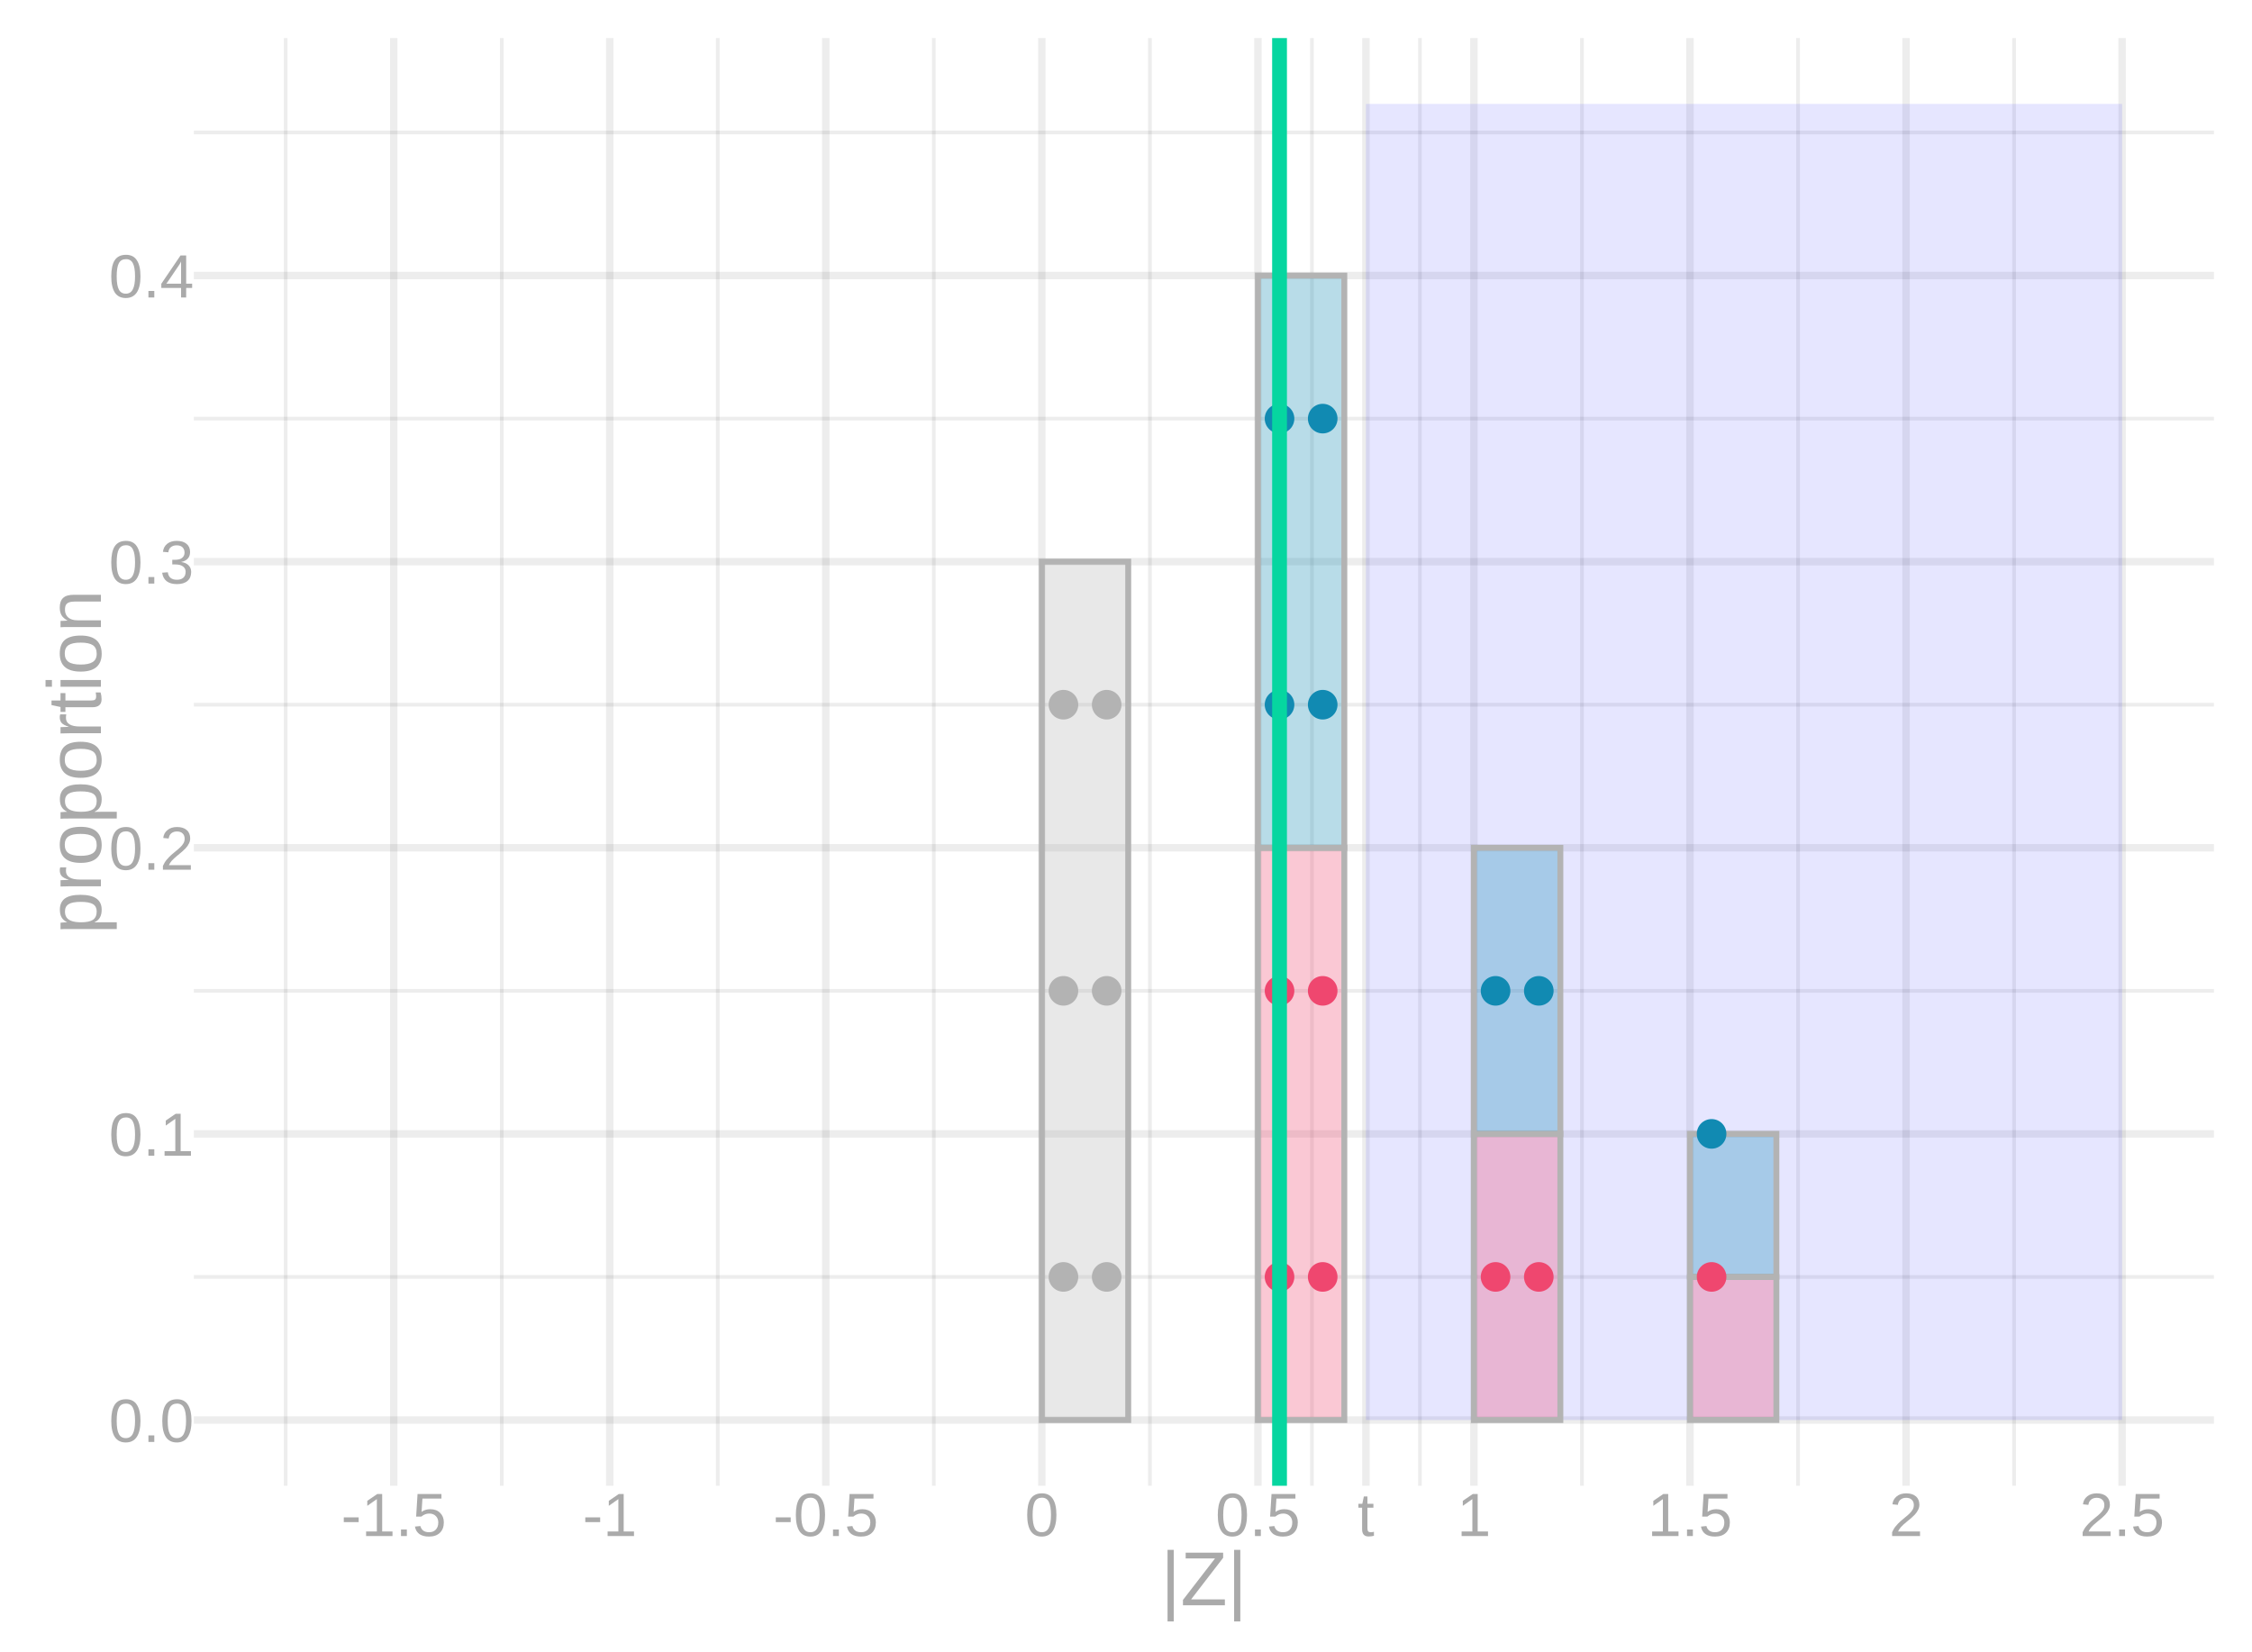
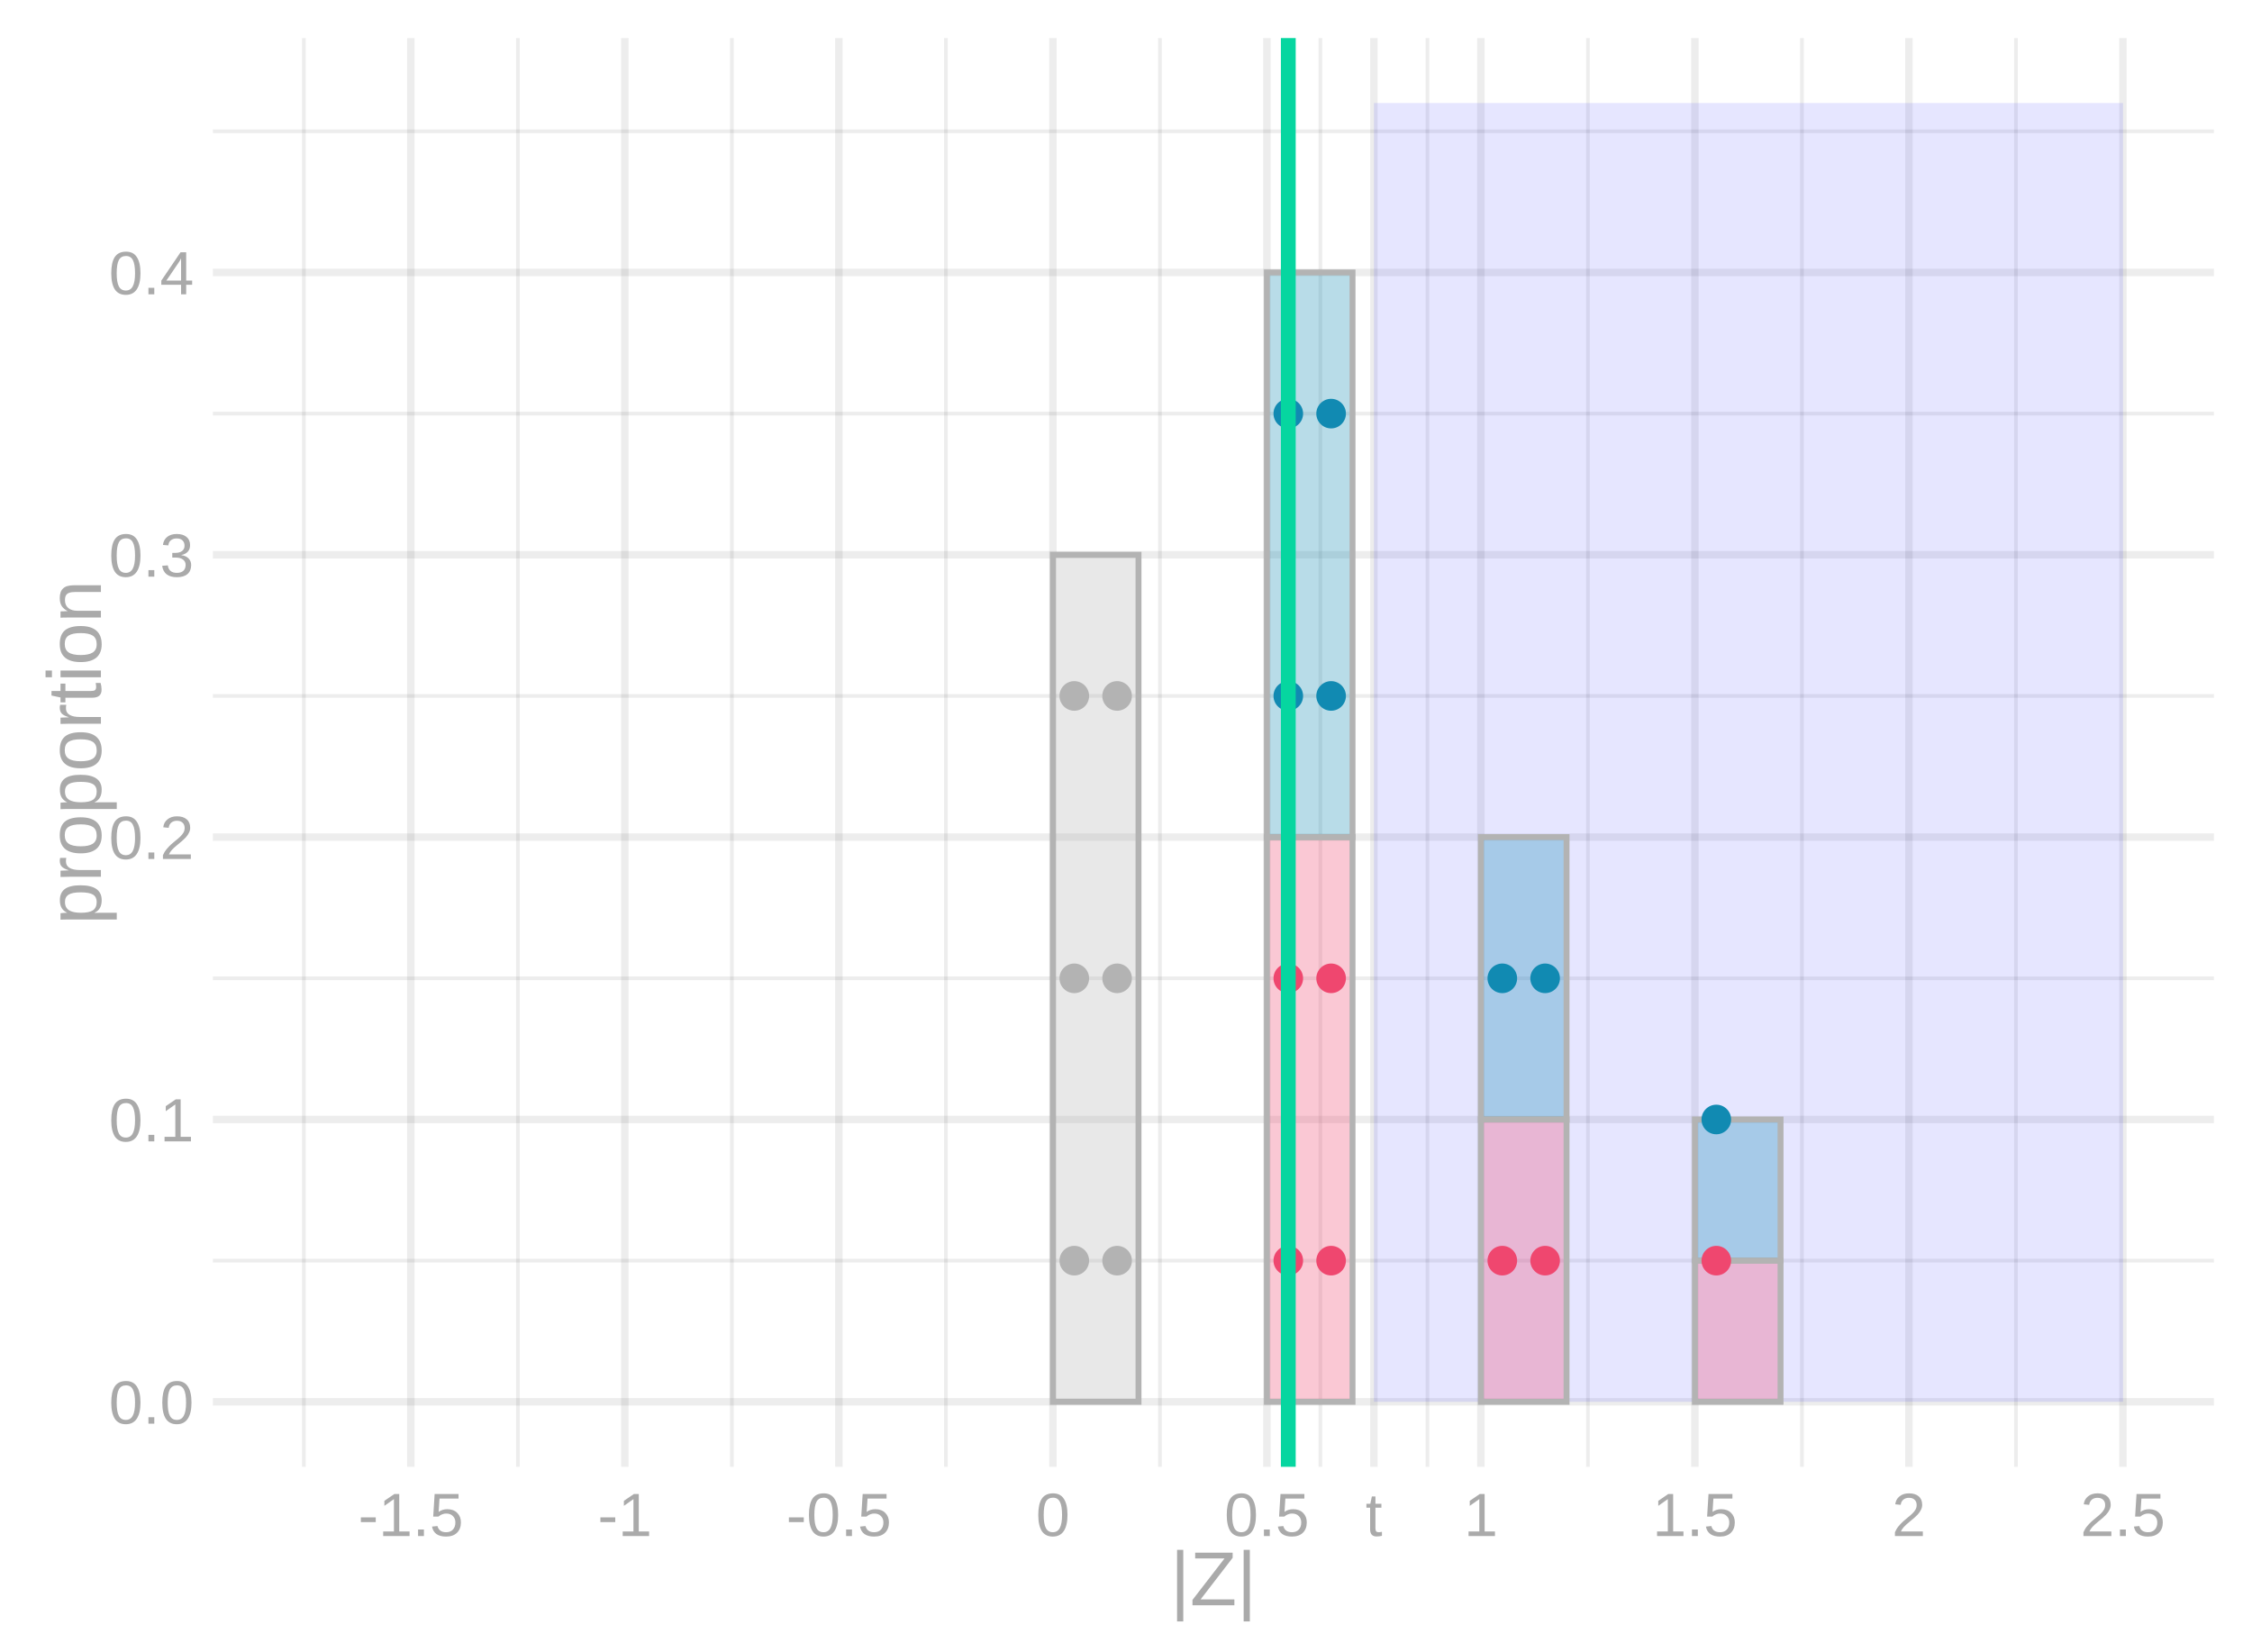
<svg xmlns="http://www.w3.org/2000/svg" width="324.00pt" height="237.60pt" viewBox="0 0 324.00 237.60">
  <g class="svglite">
    <defs>
      <style type="text/css">
    .svglite line, .svglite polyline, .svglite polygon, .svglite path, .svglite rect, .svglite circle {
      fill: none;
      stroke: #000000;
      stroke-linecap: round;
      stroke-linejoin: round;
      stroke-miterlimit: 10.00;
    }
    .svglite text {
      white-space: pre;
    }
    .svglite g.glyphgroup path {
      fill: inherit;
      stroke: none;
    }
  </style>
    </defs>
    <rect width="100%" height="100%" style="stroke: none; fill: none;" />
    <defs>
      <clipPath id="cpMC4wMHwzMjQuMDB8MC4wMHwyMzcuNjA=">
        <rect x="0.00" y="0.00" width="324.00" height="237.60" />
      </clipPath>
    </defs>
    <g clip-path="url(#cpMC4wMHwzMjQuMDB8MC4wMHwyMzcuNjA=)">
      <rect x="0.00" y="0.00" width="324.00" height="237.60" style="stroke-width: 1.07; stroke: none;" />
    </g>
    <defs>
-       <clipPath id="cpMjcuODl8MzE4LjUyfDUuNDh8MjEzLjc3">
-         <rect x="27.89" y="5.48" width="290.63" height="208.30" />
+       <clipPath id="cpMzAuNjN8MzE4LjUyfDUuNDh8MjExLjA0">
+         <rect x="30.63" y="5.48" width="287.89" height="205.56" />
      </clipPath>
    </defs>
-     <g clip-path="url(#cpMjcuODl8MzE4LjUyfDUuNDh8MjEzLjc3)">
-       <rect x="27.89" y="5.48" width="290.63" height="208.30" style="stroke-width: 1.07; stroke: none;" />
-       <polyline points="27.89,183.72 318.52,183.72 " style="stroke-width: 0.53; stroke: #000000; stroke-opacity: 0.071; stroke-linecap: butt;" />
-       <polyline points="27.89,142.56 318.52,142.56 " style="stroke-width: 0.53; stroke: #000000; stroke-opacity: 0.071; stroke-linecap: butt;" />
-       <polyline points="27.89,101.39 318.52,101.39 " style="stroke-width: 0.53; stroke: #000000; stroke-opacity: 0.071; stroke-linecap: butt;" />
-       <polyline points="27.89,60.23 318.52,60.23 " style="stroke-width: 0.53; stroke: #000000; stroke-opacity: 0.071; stroke-linecap: butt;" />
-       <polyline points="27.89,19.06 318.52,19.06 " style="stroke-width: 0.53; stroke: #000000; stroke-opacity: 0.071; stroke-linecap: butt;" />
-       <polyline points="41.10,213.77 41.10,5.48 " style="stroke-width: 0.53; stroke: #000000; stroke-opacity: 0.071; stroke-linecap: butt;" />
-       <polyline points="72.19,213.77 72.19,5.48 " style="stroke-width: 0.53; stroke: #000000; stroke-opacity: 0.071; stroke-linecap: butt;" />
-       <polyline points="103.27,213.77 103.27,5.48 " style="stroke-width: 0.53; stroke: #000000; stroke-opacity: 0.071; stroke-linecap: butt;" />
-       <polyline points="134.35,213.77 134.35,5.48 " style="stroke-width: 0.53; stroke: #000000; stroke-opacity: 0.071; stroke-linecap: butt;" />
-       <polyline points="165.44,213.77 165.44,5.48 " style="stroke-width: 0.53; stroke: #000000; stroke-opacity: 0.071; stroke-linecap: butt;" />
-       <polyline points="188.75,213.77 188.75,5.48 " style="stroke-width: 0.53; stroke: #000000; stroke-opacity: 0.071; stroke-linecap: butt;" />
-       <polyline points="204.29,213.77 204.29,5.48 " style="stroke-width: 0.53; stroke: #000000; stroke-opacity: 0.071; stroke-linecap: butt;" />
-       <polyline points="227.60,213.77 227.60,5.48 " style="stroke-width: 0.53; stroke: #000000; stroke-opacity: 0.071; stroke-linecap: butt;" />
-       <polyline points="258.69,213.77 258.69,5.48 " style="stroke-width: 0.53; stroke: #000000; stroke-opacity: 0.071; stroke-linecap: butt;" />
-       <polyline points="289.77,213.77 289.77,5.48 " style="stroke-width: 0.53; stroke: #000000; stroke-opacity: 0.071; stroke-linecap: butt;" />
-       <polyline points="27.89,204.31 318.52,204.31 " style="stroke-width: 1.07; stroke: #000000; stroke-opacity: 0.071; stroke-linecap: butt;" />
-       <polyline points="27.89,163.14 318.52,163.14 " style="stroke-width: 1.07; stroke: #000000; stroke-opacity: 0.071; stroke-linecap: butt;" />
-       <polyline points="27.89,121.98 318.52,121.98 " style="stroke-width: 1.07; stroke: #000000; stroke-opacity: 0.071; stroke-linecap: butt;" />
-       <polyline points="27.89,80.81 318.52,80.81 " style="stroke-width: 1.07; stroke: #000000; stroke-opacity: 0.071; stroke-linecap: butt;" />
-       <polyline points="27.89,39.65 318.52,39.65 " style="stroke-width: 1.07; stroke: #000000; stroke-opacity: 0.071; stroke-linecap: butt;" />
-       <polyline points="56.65,213.77 56.65,5.48 " style="stroke-width: 1.07; stroke: #000000; stroke-opacity: 0.071; stroke-linecap: butt;" />
-       <polyline points="87.73,213.77 87.73,5.48 " style="stroke-width: 1.07; stroke: #000000; stroke-opacity: 0.071; stroke-linecap: butt;" />
-       <polyline points="118.81,213.77 118.81,5.48 " style="stroke-width: 1.07; stroke: #000000; stroke-opacity: 0.071; stroke-linecap: butt;" />
-       <polyline points="149.89,213.77 149.89,5.48 " style="stroke-width: 1.07; stroke: #000000; stroke-opacity: 0.071; stroke-linecap: butt;" />
-       <polyline points="180.98,213.77 180.98,5.48 " style="stroke-width: 1.07; stroke: #000000; stroke-opacity: 0.071; stroke-linecap: butt;" />
-       <polyline points="196.52,213.77 196.52,5.48 " style="stroke-width: 1.07; stroke: #000000; stroke-opacity: 0.071; stroke-linecap: butt;" />
-       <polyline points="212.06,213.77 212.06,5.48 " style="stroke-width: 1.07; stroke: #000000; stroke-opacity: 0.071; stroke-linecap: butt;" />
-       <polyline points="243.14,213.77 243.14,5.48 " style="stroke-width: 1.07; stroke: #000000; stroke-opacity: 0.071; stroke-linecap: butt;" />
-       <polyline points="274.23,213.77 274.23,5.48 " style="stroke-width: 1.07; stroke: #000000; stroke-opacity: 0.071; stroke-linecap: butt;" />
-       <polyline points="305.31,213.77 305.31,5.48 " style="stroke-width: 1.07; stroke: #000000; stroke-opacity: 0.071; stroke-linecap: butt;" />
-       <rect x="196.52" y="14.95" width="108.79" height="189.36" style="stroke-width: 1.07; stroke: none; stroke-linecap: butt; stroke-linejoin: miter; fill: #0000FF; fill-opacity: 0.10;" />
-       <rect x="149.89" y="80.81" width="12.43" height="123.50" style="stroke-width: 0.85; stroke: #B3B3B3; stroke-linecap: butt; stroke-linejoin: miter; fill: #B3B3B3; fill-opacity: 0.30;" />
-       <rect x="180.98" y="121.98" width="12.43" height="82.33" style="stroke-width: 0.85; stroke: #B3B3B3; stroke-linecap: butt; stroke-linejoin: miter; fill: #EF476F; fill-opacity: 0.30;" />
-       <rect x="180.98" y="39.65" width="12.43" height="82.33" style="stroke-width: 0.85; stroke: #B3B3B3; stroke-linecap: butt; stroke-linejoin: miter; fill: #118AB2; fill-opacity: 0.30;" />
-       <rect x="212.06" y="163.14" width="12.43" height="41.17" style="stroke-width: 0.85; stroke: #B3B3B3; stroke-linecap: butt; stroke-linejoin: miter; fill: #EF476F; fill-opacity: 0.30;" />
-       <rect x="212.06" y="121.98" width="12.43" height="41.17" style="stroke-width: 0.85; stroke: #B3B3B3; stroke-linecap: butt; stroke-linejoin: miter; fill: #118AB2; fill-opacity: 0.30;" />
-       <rect x="243.14" y="183.72" width="12.43" height="20.58" style="stroke-width: 0.85; stroke: #B3B3B3; stroke-linecap: butt; stroke-linejoin: miter; fill: #EF476F; fill-opacity: 0.30;" />
-       <rect x="243.14" y="163.14" width="12.43" height="20.58" style="stroke-width: 0.85; stroke: #B3B3B3; stroke-linecap: butt; stroke-linejoin: miter; fill: #118AB2; fill-opacity: 0.30;" />
-       <circle cx="246.25" cy="163.14" r="2.13" style="stroke-width: 0.00; stroke: none; fill: #118AB2;" />
-       <circle cx="215.17" cy="142.56" r="2.13" style="stroke-width: 0.00; stroke: none; fill: #118AB2;" />
-       <circle cx="221.39" cy="142.56" r="2.13" style="stroke-width: 0.00; stroke: none; fill: #118AB2;" />
-       <circle cx="184.09" cy="101.39" r="2.13" style="stroke-width: 0.00; stroke: none; fill: #118AB2;" />
-       <circle cx="190.30" cy="101.39" r="2.13" style="stroke-width: 0.00; stroke: none; fill: #118AB2;" />
-       <circle cx="184.09" cy="60.23" r="2.13" style="stroke-width: 0.00; stroke: none; fill: #118AB2;" />
-       <circle cx="190.30" cy="60.23" r="2.13" style="stroke-width: 0.00; stroke: none; fill: #118AB2;" />
-       <circle cx="153.00" cy="183.72" r="2.13" style="stroke-width: 0.00; stroke: none; fill: #B3B3B3;" />
-       <circle cx="159.22" cy="183.72" r="2.13" style="stroke-width: 0.00; stroke: none; fill: #B3B3B3;" />
-       <circle cx="153.00" cy="142.56" r="2.13" style="stroke-width: 0.00; stroke: none; fill: #B3B3B3;" />
-       <circle cx="159.22" cy="142.56" r="2.13" style="stroke-width: 0.00; stroke: none; fill: #B3B3B3;" />
-       <circle cx="153.00" cy="101.39" r="2.13" style="stroke-width: 0.00; stroke: none; fill: #B3B3B3;" />
-       <circle cx="159.22" cy="101.39" r="2.13" style="stroke-width: 0.00; stroke: none; fill: #B3B3B3;" />
-       <circle cx="184.09" cy="183.72" r="2.13" style="stroke-width: 0.00; stroke: none; fill: #EF476F;" />
-       <circle cx="190.30" cy="183.72" r="2.13" style="stroke-width: 0.00; stroke: none; fill: #EF476F;" />
-       <circle cx="184.09" cy="142.56" r="2.13" style="stroke-width: 0.00; stroke: none; fill: #EF476F;" />
-       <circle cx="190.30" cy="142.56" r="2.13" style="stroke-width: 0.00; stroke: none; fill: #EF476F;" />
-       <circle cx="215.17" cy="183.72" r="2.13" style="stroke-width: 0.00; stroke: none; fill: #EF476F;" />
-       <circle cx="221.39" cy="183.72" r="2.13" style="stroke-width: 0.00; stroke: none; fill: #EF476F;" />
-       <circle cx="246.25" cy="183.72" r="2.13" style="stroke-width: 0.00; stroke: none; fill: #EF476F;" />
-       <line x1="184.09" y1="213.77" x2="184.09" y2="5.48" style="stroke-width: 2.13; stroke: #06D6A0; stroke-linecap: butt;" />
+     <g clip-path="url(#cpMzAuNjN8MzE4LjUyfDUuNDh8MjExLjA0)">
+       <rect x="30.63" y="5.48" width="287.89" height="205.56" style="stroke-width: 1.07; stroke: none;" />
+       <polyline points="30.63,181.38 318.52,181.38 " style="stroke-width: 0.53; stroke: #000000; stroke-opacity: 0.071; stroke-linecap: butt;" />
+       <polyline points="30.63,140.76 318.52,140.76 " style="stroke-width: 0.53; stroke: #000000; stroke-opacity: 0.071; stroke-linecap: butt;" />
+       <polyline points="30.63,100.13 318.52,100.13 " style="stroke-width: 0.53; stroke: #000000; stroke-opacity: 0.071; stroke-linecap: butt;" />
+       <polyline points="30.63,59.51 318.52,59.51 " style="stroke-width: 0.53; stroke: #000000; stroke-opacity: 0.071; stroke-linecap: butt;" />
+       <polyline points="30.63,18.89 318.52,18.89 " style="stroke-width: 0.53; stroke: #000000; stroke-opacity: 0.071; stroke-linecap: butt;" />
+       <polyline points="43.72,211.04 43.72,5.48 " style="stroke-width: 0.53; stroke: #000000; stroke-opacity: 0.071; stroke-linecap: butt;" />
+       <polyline points="74.51,211.04 74.51,5.48 " style="stroke-width: 0.53; stroke: #000000; stroke-opacity: 0.071; stroke-linecap: butt;" />
+       <polyline points="105.30,211.04 105.30,5.48 " style="stroke-width: 0.53; stroke: #000000; stroke-opacity: 0.071; stroke-linecap: butt;" />
+       <polyline points="136.09,211.04 136.09,5.48 " style="stroke-width: 0.53; stroke: #000000; stroke-opacity: 0.071; stroke-linecap: butt;" />
+       <polyline points="166.88,211.04 166.88,5.48 " style="stroke-width: 0.53; stroke: #000000; stroke-opacity: 0.071; stroke-linecap: butt;" />
+       <polyline points="189.97,211.04 189.97,5.48 " style="stroke-width: 0.53; stroke: #000000; stroke-opacity: 0.071; stroke-linecap: butt;" />
+       <polyline points="205.37,211.04 205.37,5.48 " style="stroke-width: 0.53; stroke: #000000; stroke-opacity: 0.071; stroke-linecap: butt;" />
+       <polyline points="228.46,211.04 228.46,5.48 " style="stroke-width: 0.53; stroke: #000000; stroke-opacity: 0.071; stroke-linecap: butt;" />
+       <polyline points="259.25,211.04 259.25,5.48 " style="stroke-width: 0.53; stroke: #000000; stroke-opacity: 0.071; stroke-linecap: butt;" />
+       <polyline points="290.04,211.04 290.04,5.48 " style="stroke-width: 0.53; stroke: #000000; stroke-opacity: 0.071; stroke-linecap: butt;" />
+       <polyline points="30.63,201.69 318.52,201.69 " style="stroke-width: 1.07; stroke: #000000; stroke-opacity: 0.071; stroke-linecap: butt;" />
+       <polyline points="30.63,161.07 318.52,161.07 " style="stroke-width: 1.07; stroke: #000000; stroke-opacity: 0.071; stroke-linecap: butt;" />
+       <polyline points="30.63,120.44 318.52,120.44 " style="stroke-width: 1.07; stroke: #000000; stroke-opacity: 0.071; stroke-linecap: butt;" />
+       <polyline points="30.63,79.82 318.52,79.82 " style="stroke-width: 1.07; stroke: #000000; stroke-opacity: 0.071; stroke-linecap: butt;" />
+       <polyline points="30.63,39.20 318.52,39.20 " style="stroke-width: 1.07; stroke: #000000; stroke-opacity: 0.071; stroke-linecap: butt;" />
+       <polyline points="59.11,211.04 59.11,5.48 " style="stroke-width: 1.07; stroke: #000000; stroke-opacity: 0.071; stroke-linecap: butt;" />
+       <polyline points="89.90,211.04 89.90,5.48 " style="stroke-width: 1.07; stroke: #000000; stroke-opacity: 0.071; stroke-linecap: butt;" />
+       <polyline points="120.69,211.04 120.69,5.48 " style="stroke-width: 1.07; stroke: #000000; stroke-opacity: 0.071; stroke-linecap: butt;" />
+       <polyline points="151.48,211.04 151.48,5.48 " style="stroke-width: 1.07; stroke: #000000; stroke-opacity: 0.071; stroke-linecap: butt;" />
+       <polyline points="182.27,211.04 182.27,5.48 " style="stroke-width: 1.07; stroke: #000000; stroke-opacity: 0.071; stroke-linecap: butt;" />
+       <polyline points="197.67,211.04 197.67,5.48 " style="stroke-width: 1.07; stroke: #000000; stroke-opacity: 0.071; stroke-linecap: butt;" />
+       <polyline points="213.06,211.04 213.06,5.48 " style="stroke-width: 1.07; stroke: #000000; stroke-opacity: 0.071; stroke-linecap: butt;" />
+       <polyline points="243.85,211.04 243.85,5.48 " style="stroke-width: 1.07; stroke: #000000; stroke-opacity: 0.071; stroke-linecap: butt;" />
+       <polyline points="274.64,211.04 274.64,5.48 " style="stroke-width: 1.07; stroke: #000000; stroke-opacity: 0.071; stroke-linecap: butt;" />
+       <polyline points="305.43,211.04 305.43,5.48 " style="stroke-width: 1.07; stroke: #000000; stroke-opacity: 0.071; stroke-linecap: butt;" />
+       <rect x="197.67" y="14.82" width="107.77" height="186.87" style="stroke-width: 1.07; stroke: none; stroke-linecap: butt; stroke-linejoin: miter; fill: #0000FF; fill-opacity: 0.10;" />
+       <rect x="151.48" y="79.82" width="12.32" height="121.87" style="stroke-width: 0.85; stroke: #B3B3B3; stroke-linecap: butt; stroke-linejoin: miter; fill: #B3B3B3; fill-opacity: 0.30;" />
+       <rect x="182.27" y="120.44" width="12.32" height="81.25" style="stroke-width: 0.85; stroke: #B3B3B3; stroke-linecap: butt; stroke-linejoin: miter; fill: #EF476F; fill-opacity: 0.30;" />
+       <rect x="182.27" y="39.20" width="12.32" height="81.25" style="stroke-width: 0.85; stroke: #B3B3B3; stroke-linecap: butt; stroke-linejoin: miter; fill: #118AB2; fill-opacity: 0.30;" />
+       <rect x="213.06" y="161.07" width="12.32" height="40.62" style="stroke-width: 0.85; stroke: #B3B3B3; stroke-linecap: butt; stroke-linejoin: miter; fill: #EF476F; fill-opacity: 0.30;" />
+       <rect x="213.06" y="120.44" width="12.32" height="40.62" style="stroke-width: 0.85; stroke: #B3B3B3; stroke-linecap: butt; stroke-linejoin: miter; fill: #118AB2; fill-opacity: 0.30;" />
+       <rect x="243.85" y="181.38" width="12.32" height="20.31" style="stroke-width: 0.85; stroke: #B3B3B3; stroke-linecap: butt; stroke-linejoin: miter; fill: #EF476F; fill-opacity: 0.30;" />
+       <rect x="243.85" y="161.07" width="12.32" height="20.31" style="stroke-width: 0.85; stroke: #B3B3B3; stroke-linecap: butt; stroke-linejoin: miter; fill: #118AB2; fill-opacity: 0.30;" />
+       <circle cx="246.93" cy="161.07" r="2.13" style="stroke-width: 0.00; stroke: none; fill: #118AB2;" />
+       <circle cx="216.14" cy="140.76" r="2.13" style="stroke-width: 0.00; stroke: none; fill: #118AB2;" />
+       <circle cx="222.30" cy="140.76" r="2.13" style="stroke-width: 0.00; stroke: none; fill: #118AB2;" />
+       <circle cx="185.35" cy="100.13" r="2.13" style="stroke-width: 0.00; stroke: none; fill: #118AB2;" />
+       <circle cx="191.51" cy="100.13" r="2.13" style="stroke-width: 0.00; stroke: none; fill: #118AB2;" />
+       <circle cx="185.35" cy="59.51" r="2.13" style="stroke-width: 0.00; stroke: none; fill: #118AB2;" />
+       <circle cx="191.51" cy="59.51" r="2.13" style="stroke-width: 0.00; stroke: none; fill: #118AB2;" />
+       <circle cx="154.56" cy="181.38" r="2.13" style="stroke-width: 0.00; stroke: none; fill: #B3B3B3;" />
+       <circle cx="160.72" cy="181.38" r="2.13" style="stroke-width: 0.00; stroke: none; fill: #B3B3B3;" />
+       <circle cx="154.56" cy="140.76" r="2.13" style="stroke-width: 0.00; stroke: none; fill: #B3B3B3;" />
+       <circle cx="160.72" cy="140.76" r="2.13" style="stroke-width: 0.00; stroke: none; fill: #B3B3B3;" />
+       <circle cx="154.56" cy="100.13" r="2.13" style="stroke-width: 0.00; stroke: none; fill: #B3B3B3;" />
+       <circle cx="160.72" cy="100.13" r="2.13" style="stroke-width: 0.00; stroke: none; fill: #B3B3B3;" />
+       <circle cx="185.35" cy="181.38" r="2.13" style="stroke-width: 0.00; stroke: none; fill: #EF476F;" />
+       <circle cx="191.51" cy="181.38" r="2.13" style="stroke-width: 0.00; stroke: none; fill: #EF476F;" />
+       <circle cx="185.35" cy="140.76" r="2.13" style="stroke-width: 0.00; stroke: none; fill: #EF476F;" />
+       <circle cx="191.51" cy="140.76" r="2.13" style="stroke-width: 0.00; stroke: none; fill: #EF476F;" />
+       <circle cx="216.14" cy="181.38" r="2.13" style="stroke-width: 0.00; stroke: none; fill: #EF476F;" />
+       <circle cx="222.30" cy="181.38" r="2.13" style="stroke-width: 0.00; stroke: none; fill: #EF476F;" />
+       <circle cx="246.93" cy="181.38" r="2.13" style="stroke-width: 0.00; stroke: none; fill: #EF476F;" />
+       <line x1="185.35" y1="211.04" x2="185.35" y2="5.48" style="stroke-width: 2.13; stroke: #06D6A0; stroke-linecap: butt;" />
    </g>
    <g clip-path="url(#cpMC4wMHwzMjQuMDB8MC4wMHwyMzcuNjA=)">
-       <text x="21.78" y="207.46" text-anchor="middle" style="font-size: 8.80px;fill: #AAAAAA; font-family: &quot;Arial&quot;;" textLength="12.22px" lengthAdjust="spacingAndGlyphs">0.0</text>
-       <text x="21.78" y="166.29" text-anchor="middle" style="font-size: 8.80px;fill: #AAAAAA; font-family: &quot;Arial&quot;;" textLength="12.22px" lengthAdjust="spacingAndGlyphs">0.1</text>
-       <text x="21.78" y="125.13" text-anchor="middle" style="font-size: 8.80px;fill: #AAAAAA; font-family: &quot;Arial&quot;;" textLength="12.22px" lengthAdjust="spacingAndGlyphs">0.2</text>
-       <text x="21.78" y="83.96" text-anchor="middle" style="font-size: 8.80px;fill: #AAAAAA; font-family: &quot;Arial&quot;;" textLength="12.22px" lengthAdjust="spacingAndGlyphs">0.3</text>
-       <text x="21.78" y="42.80" text-anchor="middle" style="font-size: 8.80px;fill: #AAAAAA; font-family: &quot;Arial&quot;;" textLength="12.22px" lengthAdjust="spacingAndGlyphs">0.4</text>
-       <text x="56.65" y="221.00" text-anchor="middle" style="font-size: 8.80px;fill: #AAAAAA; font-family: &quot;Arial&quot;;" textLength="15.14px" lengthAdjust="spacingAndGlyphs">-1.5</text>
-       <text x="87.73" y="221.00" text-anchor="middle" style="font-size: 8.80px;fill: #AAAAAA; font-family: &quot;Arial&quot;;" textLength="7.81px" lengthAdjust="spacingAndGlyphs">-1</text>
-       <text x="118.81" y="221.00" text-anchor="middle" style="font-size: 8.80px;fill: #AAAAAA; font-family: &quot;Arial&quot;;" textLength="15.14px" lengthAdjust="spacingAndGlyphs">-0.5</text>
-       <text x="149.89" y="221.00" text-anchor="middle" style="font-size: 8.80px;fill: #AAAAAA; font-family: &quot;Arial&quot;;" textLength="4.89px" lengthAdjust="spacingAndGlyphs">0</text>
-       <text x="180.98" y="221.00" text-anchor="middle" style="font-size: 8.80px;fill: #AAAAAA; font-family: &quot;Arial&quot;;" textLength="12.22px" lengthAdjust="spacingAndGlyphs">0.5</text>
-       <text x="196.52" y="221.00" text-anchor="middle" style="font-size: 8.80px;fill: #AAAAAA; font-family: &quot;Arial&quot;;" textLength="2.44px" lengthAdjust="spacingAndGlyphs">t</text>
-       <text x="212.06" y="221.00" text-anchor="middle" style="font-size: 8.80px;fill: #AAAAAA; font-family: &quot;Arial&quot;;" textLength="4.89px" lengthAdjust="spacingAndGlyphs">1</text>
-       <text x="243.14" y="221.00" text-anchor="middle" style="font-size: 8.80px;fill: #AAAAAA; font-family: &quot;Arial&quot;;" textLength="12.22px" lengthAdjust="spacingAndGlyphs">1.5</text>
-       <text x="274.23" y="221.00" text-anchor="middle" style="font-size: 8.80px;fill: #AAAAAA; font-family: &quot;Arial&quot;;" textLength="4.89px" lengthAdjust="spacingAndGlyphs">2</text>
-       <text x="305.31" y="221.00" text-anchor="middle" style="font-size: 8.80px;fill: #AAAAAA; font-family: &quot;Arial&quot;;" textLength="12.22px" lengthAdjust="spacingAndGlyphs">2.5</text>
-       <text x="173.21" y="230.96" text-anchor="middle" style="font-size: 11.00px;fill: #AAAAAA; font-family: &quot;Arial&quot;;" textLength="12.44px" lengthAdjust="spacingAndGlyphs">|Z|</text>
-       <text transform="translate(14.52,109.63) rotate(-90)" text-anchor="middle" style="font-size: 11.00px;fill: #AAAAAA; font-family: &quot;Arial&quot;;" textLength="49.56px" lengthAdjust="spacingAndGlyphs">proportion</text>
+       <text x="21.78" y="204.84" text-anchor="middle" style="font-size: 8.80px;fill: #AAAAAA; font-family: &quot;Arial&quot;;" textLength="12.22px" lengthAdjust="spacingAndGlyphs">0.0</text>
+       <text x="21.78" y="164.22" text-anchor="middle" style="font-size: 8.80px;fill: #AAAAAA; font-family: &quot;Arial&quot;;" textLength="12.22px" lengthAdjust="spacingAndGlyphs">0.1</text>
+       <text x="21.78" y="123.59" text-anchor="middle" style="font-size: 8.80px;fill: #AAAAAA; font-family: &quot;Arial&quot;;" textLength="12.22px" lengthAdjust="spacingAndGlyphs">0.2</text>
+       <text x="21.78" y="82.97" text-anchor="middle" style="font-size: 8.80px;fill: #AAAAAA; font-family: &quot;Arial&quot;;" textLength="12.22px" lengthAdjust="spacingAndGlyphs">0.3</text>
+       <text x="21.78" y="42.35" text-anchor="middle" style="font-size: 8.80px;fill: #AAAAAA; font-family: &quot;Arial&quot;;" textLength="12.22px" lengthAdjust="spacingAndGlyphs">0.4</text>
+       <text x="59.11" y="221.00" text-anchor="middle" style="font-size: 8.80px;fill: #AAAAAA; font-family: &quot;Arial&quot;;" textLength="15.14px" lengthAdjust="spacingAndGlyphs">-1.5</text>
+       <text x="89.90" y="221.00" text-anchor="middle" style="font-size: 8.80px;fill: #AAAAAA; font-family: &quot;Arial&quot;;" textLength="7.81px" lengthAdjust="spacingAndGlyphs">-1</text>
+       <text x="120.69" y="221.00" text-anchor="middle" style="font-size: 8.80px;fill: #AAAAAA; font-family: &quot;Arial&quot;;" textLength="15.14px" lengthAdjust="spacingAndGlyphs">-0.5</text>
+       <text x="151.48" y="221.00" text-anchor="middle" style="font-size: 8.80px;fill: #AAAAAA; font-family: &quot;Arial&quot;;" textLength="4.89px" lengthAdjust="spacingAndGlyphs">0</text>
+       <text x="182.27" y="221.00" text-anchor="middle" style="font-size: 8.80px;fill: #AAAAAA; font-family: &quot;Arial&quot;;" textLength="12.22px" lengthAdjust="spacingAndGlyphs">0.5</text>
+       <text x="197.67" y="221.00" text-anchor="middle" style="font-size: 8.80px;fill: #AAAAAA; font-family: &quot;Arial&quot;;" textLength="2.44px" lengthAdjust="spacingAndGlyphs">t</text>
+       <text x="213.06" y="221.00" text-anchor="middle" style="font-size: 8.80px;fill: #AAAAAA; font-family: &quot;Arial&quot;;" textLength="4.89px" lengthAdjust="spacingAndGlyphs">1</text>
+       <text x="243.85" y="221.00" text-anchor="middle" style="font-size: 8.80px;fill: #AAAAAA; font-family: &quot;Arial&quot;;" textLength="12.22px" lengthAdjust="spacingAndGlyphs">1.5</text>
+       <text x="274.64" y="221.00" text-anchor="middle" style="font-size: 8.80px;fill: #AAAAAA; font-family: &quot;Arial&quot;;" textLength="4.89px" lengthAdjust="spacingAndGlyphs">2</text>
+       <text x="305.43" y="221.00" text-anchor="middle" style="font-size: 8.80px;fill: #AAAAAA; font-family: &quot;Arial&quot;;" textLength="12.22px" lengthAdjust="spacingAndGlyphs">2.5</text>
+       <text x="174.58" y="230.96" text-anchor="middle" style="font-size: 11.00px;fill: #AAAAAA; font-family: &quot;Arial&quot;;" textLength="12.44px" lengthAdjust="spacingAndGlyphs">|Z|</text>
+       <text transform="translate(14.52,108.26) rotate(-90)" text-anchor="middle" style="font-size: 11.00px;fill: #AAAAAA; font-family: &quot;Arial&quot;;" textLength="49.56px" lengthAdjust="spacingAndGlyphs">proportion</text>
    </g>
  </g>
</svg>
